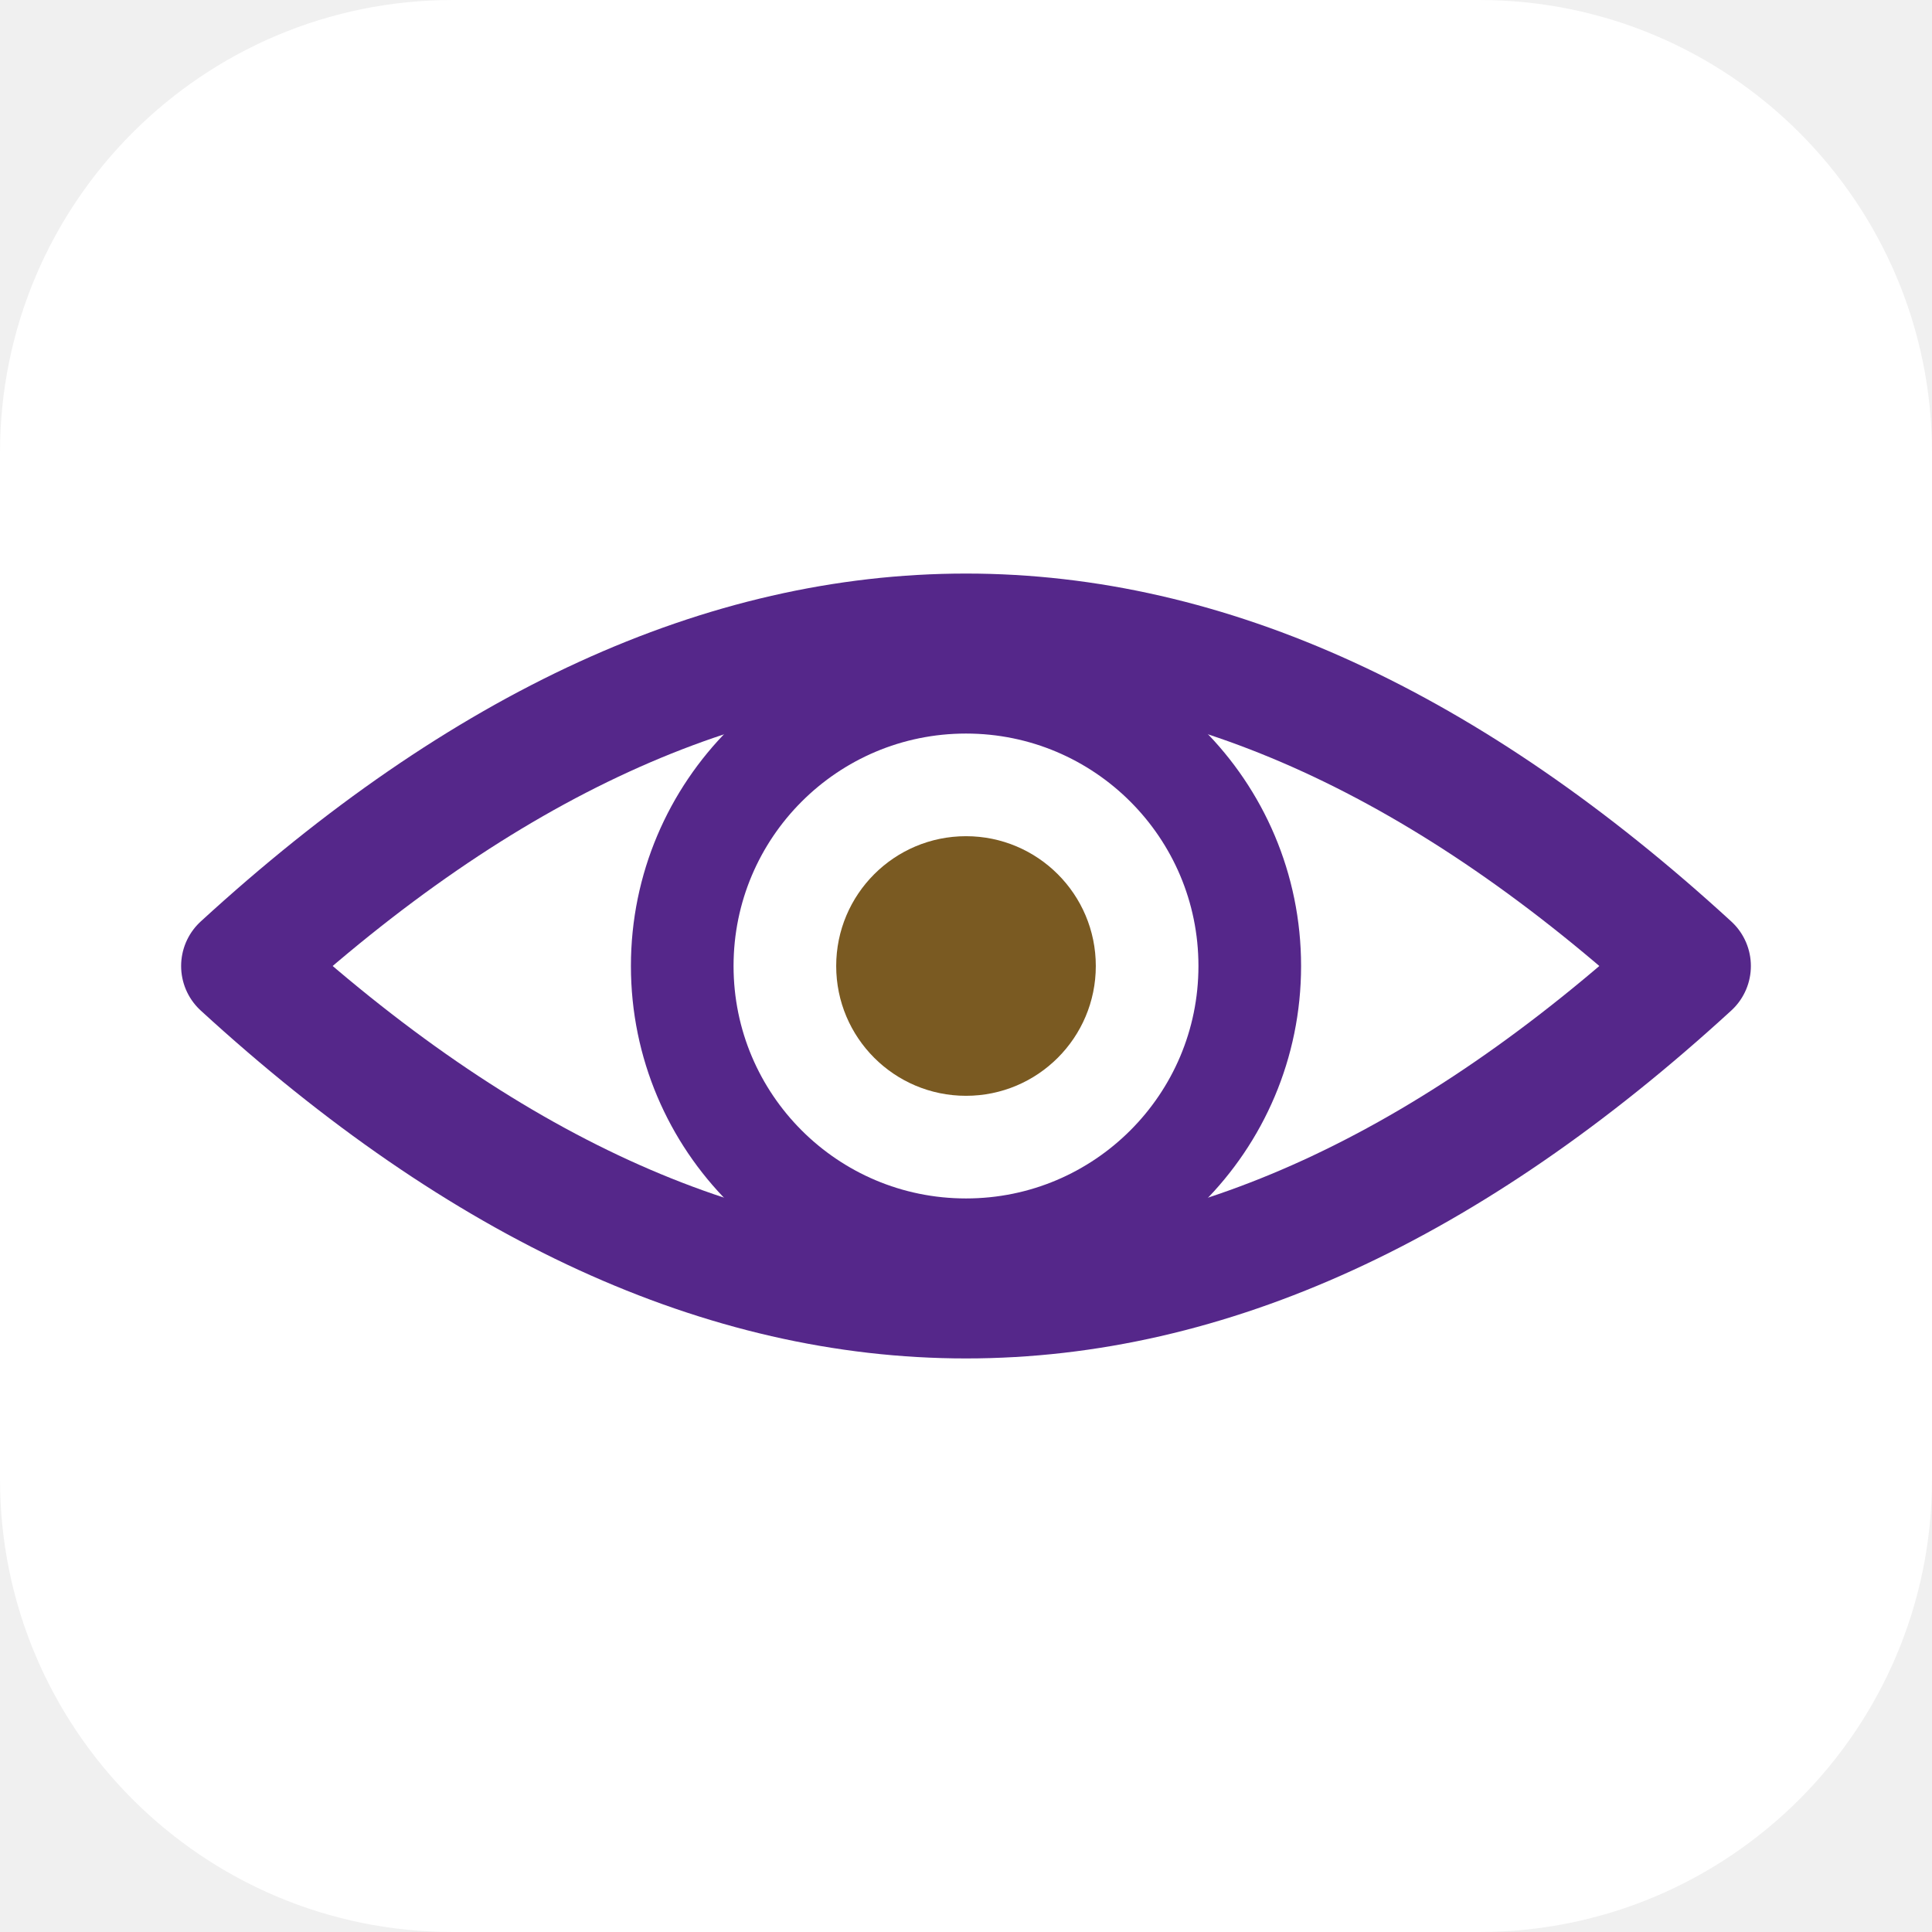
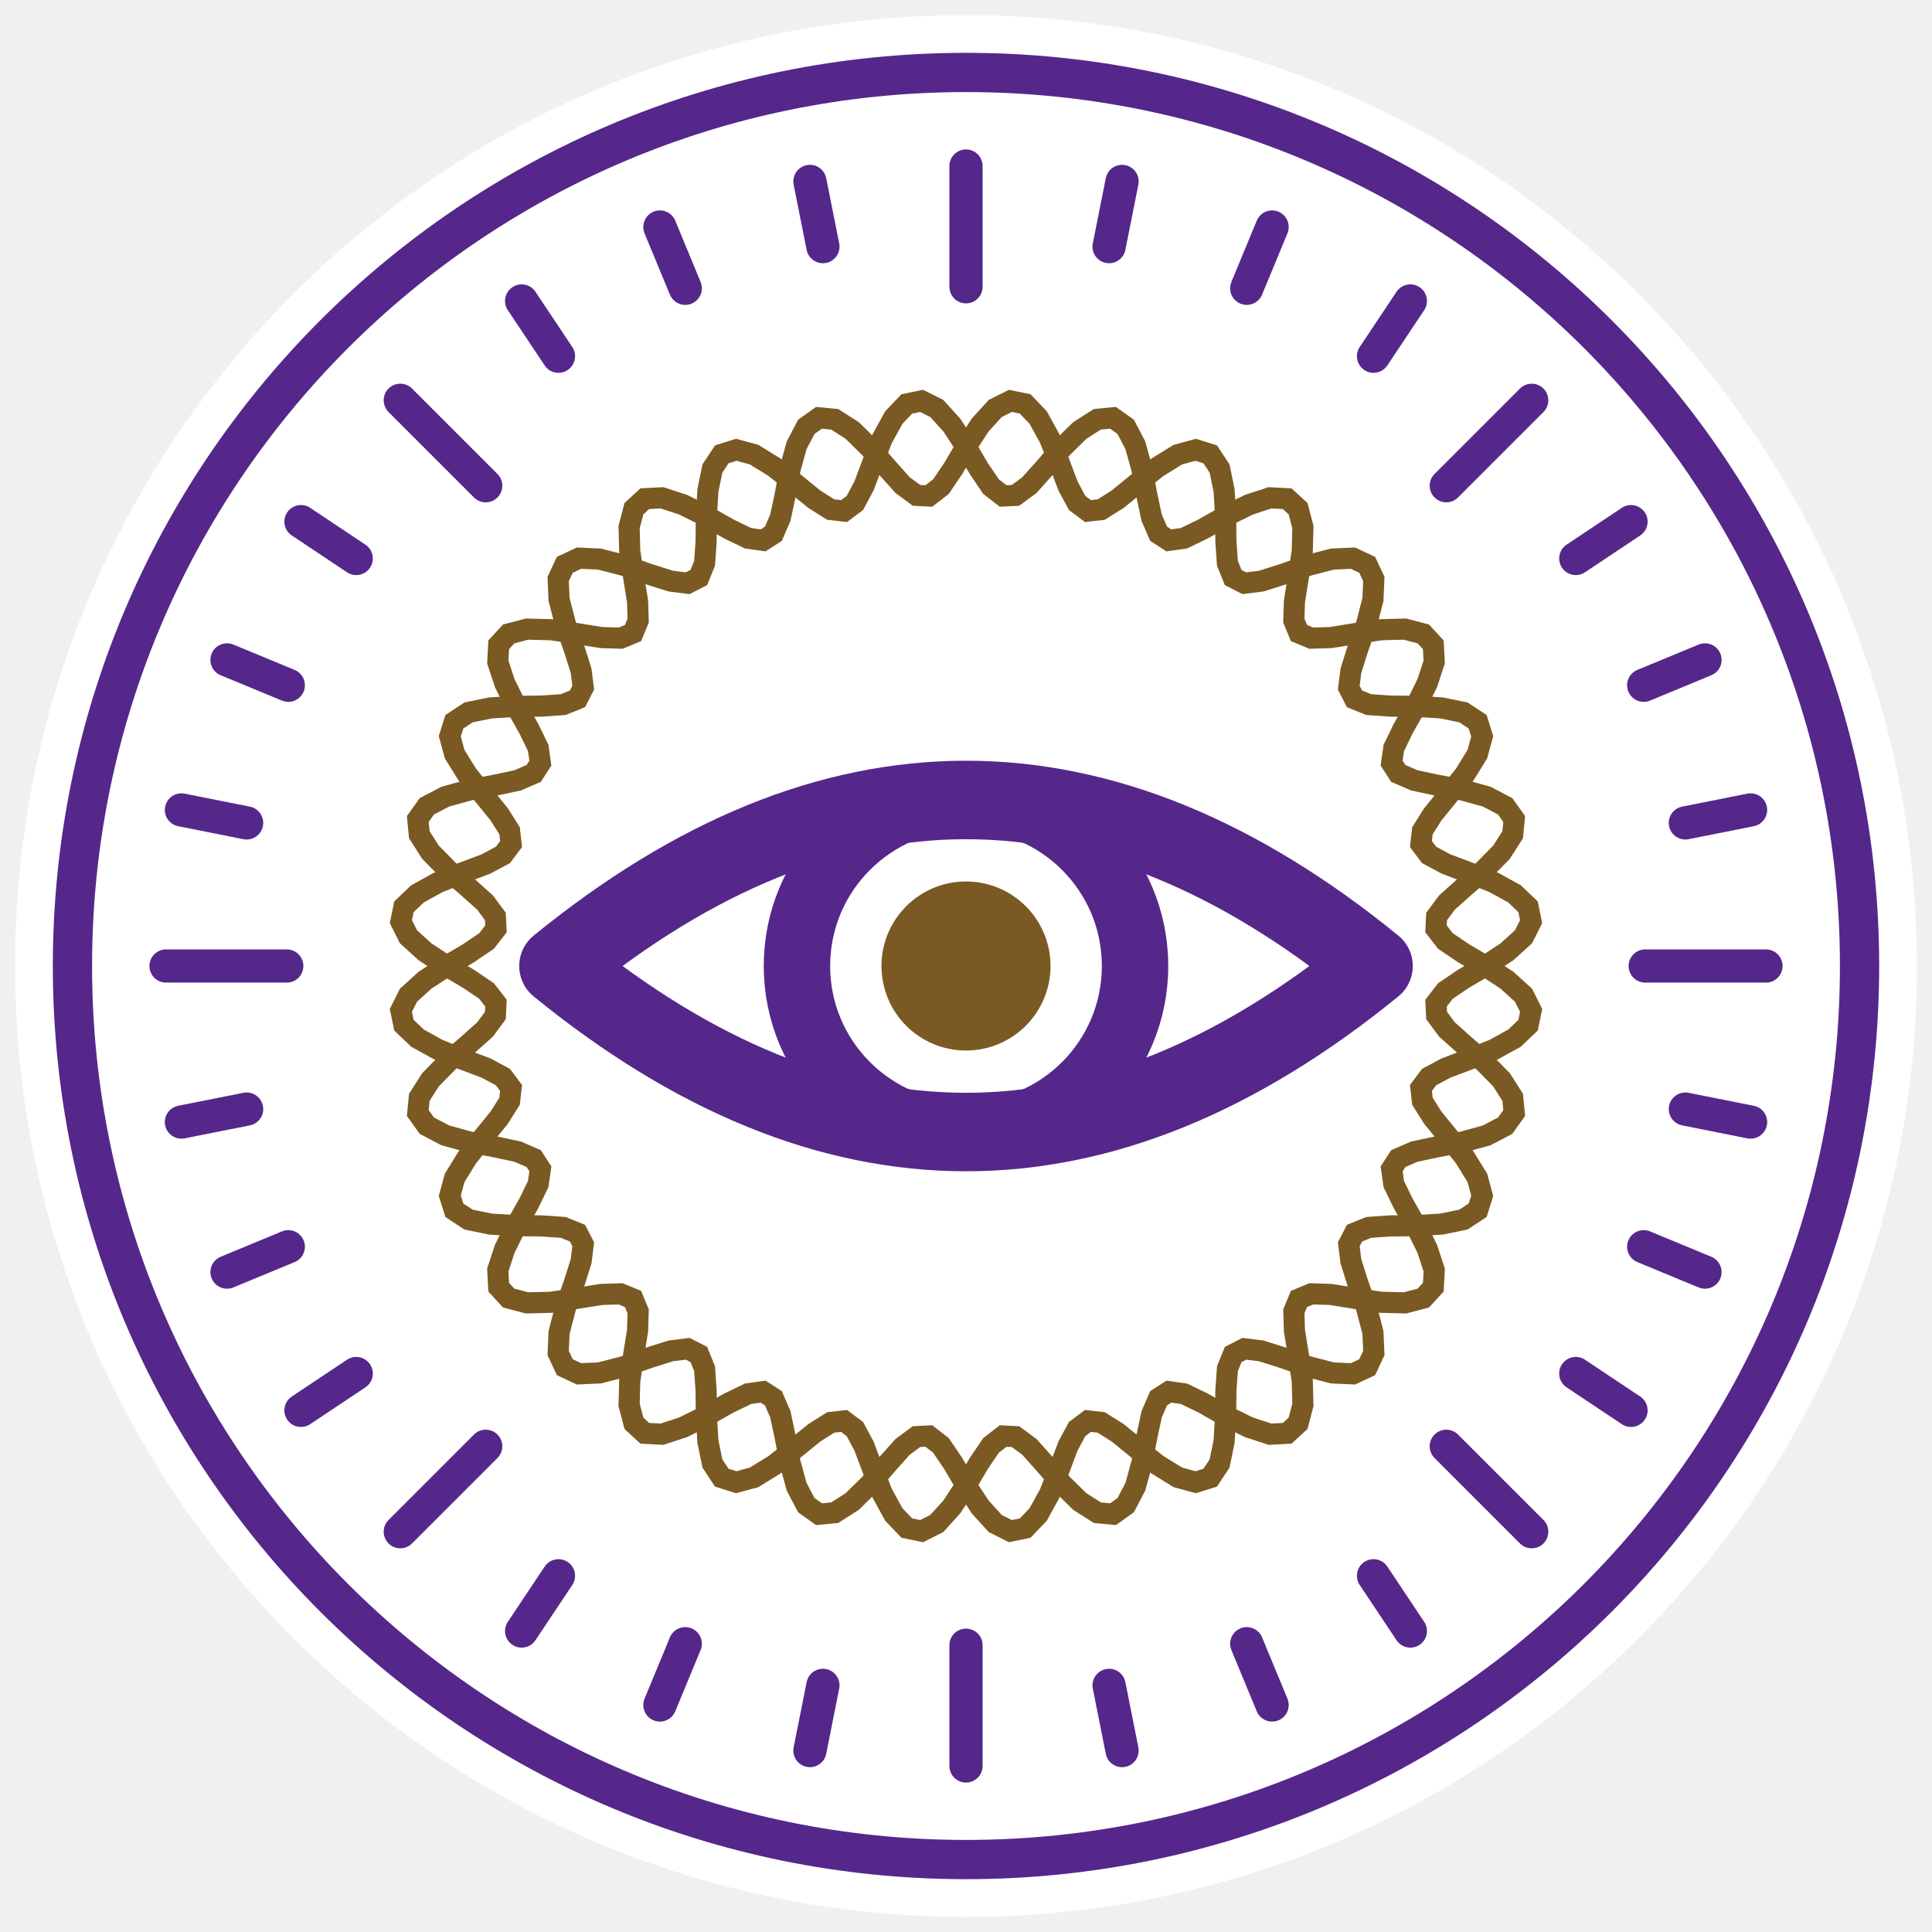
<svg xmlns="http://www.w3.org/2000/svg" viewBox="0 0 64 64" data-brand="aletheia-eye" data-variant="default">
-   <rect width="64" height="64" rx="15" fill="#ffffff" />
-   <path d="M8 32 Q32 10 56 32 Q32 54 8 32 Z" fill="none" stroke="#55278a" stroke-width="4" stroke-linejoin="round" />
-   <circle cx="32" cy="32" r="9.4" fill="none" stroke="#55278a" stroke-width="3.4" />
-   <circle cx="32" cy="32" r="4.3" fill="#7a5a22" />
+   <circle cx="32" cy="32" r="31.5" fill="#ffffff" />
+   <circle cx="32" cy="32" r="29.6" fill="none" stroke="#55278a" stroke-width="1.3" />
+   <path d="M32 9.5L32 5.5M36.74 8.17L37.17 6.01M41.3 9.55L42.14 7.52M45.5 11.8L46.72 9.97M47.91 16.09L50.74 13.26M52.2 18.5L54.03 17.28M54.45 22.7L56.48 21.86M55.83 27.26L57.99 26.83M54.5 32L58.5 32M55.83 36.74L57.99 37.17M54.45 41.3L56.48 42.14M52.2 45.5L54.03 46.72M47.91 47.91L50.74 50.74M45.5 52.2L46.72 54.03M41.3 54.45L42.14 56.48M36.74 55.83L37.17 57.99M32 54.5L32 58.5M27.26 55.83L26.83 57.99M22.7 54.45L21.86 56.48M18.5 52.2L17.28 54.03M16.09 47.91L13.26 50.74M11.8 45.5L9.97 46.72M9.55 41.3L7.52 42.14M8.17 36.74L6.01 37.17M9.5 32L5.5 32M8.17 27.26L6.01 26.83M9.55 22.7L7.52 21.86M11.8 18.5L9.97 17.28M16.09 16.09L13.26 13.26M18.5 11.8L17.28 9.97M22.7 9.55L21.86 7.52M27.26 8.17L26.83 6.01" stroke="#55278a" stroke-width="1.1" stroke-linecap="round" />
+   <path d="M49.2 32L49.92 32.47L50.47 32.97L50.72 33.47L50.62 33.96L50.17 34.39L49.48 34.77L48.67 35.09L47.9 35.38L47.34 35.68L47.07 36.04L47.12 36.48L47.46 37.02L47.98 37.66L48.52 38.34L48.94 39.02L49.1 39.61L48.95 40.09L48.48 40.4L47.75 40.55L46.9 40.6L46.05 40.61L45.34 40.66L44.87 40.85L44.68 41.22L44.75 41.78L44.98 42.51L45.27 43.33L45.48 44.14L45.51 44.82L45.29 45.29L44.82 45.51L44.14 45.48L43.33 45.27L42.51 44.98L41.78 44.75L41.22 44.68L40.85 44.87L40.66 45.34L40.61 46.05L40.6 46.9L40.55 47.75L40.4 48.48L40.09 48.95L39.61 49.1L39.02 48.94L38.34 48.52L37.66 47.98L37.02 47.46L36.48 47.12L36.04 47.07L35.68 47.34L35.38 47.9L35.09 48.67L34.77 49.48L34.39 50.17L33.96 50.62L33.47 50.72L32.97 50.47L32.47 49.92L32 49.2L31.57 48.47L31.17 47.88L30.77 47.57L30.36 47.59L29.9 47.93L29.39 48.5L28.82 49.16L28.23 49.74L27.65 50.11L27.13 50.16L26.71 49.86L26.39 49.25L26.17 48.45L26.01 47.6L25.85 46.85L25.62 46.32L25.28 46.1L24.78 46.17L24.14 46.48L23.4 46.9L22.63 47.28L21.93 47.51L21.36 47.48L21 47.15L20.84 46.54L20.86 45.75L20.99 44.89L21.12 44.08L21.14 43.44L20.97 43.03L20.56 42.86L19.92 42.88L19.11 43.01L18.25 43.14L17.46 43.16L16.85 43L16.52 42.64L16.49 42.07L16.72 41.37L17.1 40.6L17.52 39.86L17.83 39.22L17.9 38.72L17.68 38.38L17.15 38.15L16.4 37.99L15.55 37.83L14.75 37.61L14.14 37.29L13.84 36.87L13.89 36.35L14.26 35.77L14.84 35.18L15.5 34.61L16.07 34.1L16.41 33.64L16.43 33.23L16.12 32.83L15.53 32.43L14.8 32L14.08 31.53L13.53 31.03L13.28 30.53L13.38 30.04L13.83 29.61L14.52 29.23L15.33 28.91L16.1 28.62L16.66 28.32L16.93 27.96L16.88 27.52L16.54 26.98L16.02 26.34L15.48 25.66L15.06 24.98L14.9 24.39L15.05 23.91L15.52 23.6L16.25 23.45L17.1 23.4L17.95 23.39L18.66 23.34L19.13 23.15L19.32 22.78L19.25 22.22L19.02 21.49L18.73 20.67L18.52 19.86L18.49 19.18L18.71 18.71L19.18 18.49L19.86 18.52L20.67 18.73L21.49 19.02L22.22 19.25L22.78 19.32L23.15 19.13L23.34 18.66L23.39 17.95L23.4 17.1L23.45 16.25L23.6 15.52L23.91 15.05L24.39 14.9L24.98 15.06L25.66 15.48L26.34 16.02L26.98 16.54L27.52 16.88L27.96 16.93L28.32 16.66L28.62 16.1L28.91 15.33L29.23 14.52L29.61 13.83L30.04 13.38L30.53 13.28L31.03 13.53L31.53 14.08L32 14.8L32.43 15.53L32.83 16.12L33.23 16.43L33.64 16.41L34.1 16.07L34.61 15.5L35.18 14.84L35.77 14.26L36.35 13.89L36.87 13.84L37.29 14.14L37.61 14.75L37.83 15.55L37.99 16.4L38.15 17.15L38.38 17.68L38.72 17.9L39.22 17.83L39.86 17.52L40.6 17.1L41.37 16.72L42.07 16.49L42.64 16.52L43 16.85L43.16 17.46L43.14 18.25L43.01 19.11L42.88 19.92L42.86 20.56L43.03 20.97L43.44 21.14L44.08 21.12L44.89 20.99L45.75 20.86L46.54 20.84L47.15 21L47.48 21.36L47.51 21.93L47.28 22.63L46.9 23.4L46.48 24.14L46.17 24.78L46.1 25.28L46.32 25.62L46.85 25.85L47.6 26.01L48.45 26.17L49.25 26.39L49.86 26.71L50.16 27.13L50.11 27.65L49.74 28.23L49.16 28.82L48.5 29.39L47.93 29.9L47.59 30.36L47.57 30.77L47.88 31.17L48.47 31.57L49.2 32Z" fill="none" stroke="#7a5a22" stroke-width="0.7" />
+   <path d="M49.2 32L48.47 32.43L47.88 32.83L47.57 33.23L47.59 33.64L47.93 34.1L48.5 34.61L49.16 35.18L49.74 35.77L50.11 36.35L50.16 36.87L49.86 37.29L49.25 37.61L48.45 37.83L47.6 37.99L46.85 38.15L46.32 38.38L46.1 38.72L46.17 39.22L46.48 39.86L46.9 40.6L47.28 41.37L47.51 42.07L47.48 42.64L47.15 43L46.54 43.16L45.75 43.14L44.89 43.01L44.08 42.88L43.44 42.86L43.03 43.03L42.86 43.44L42.88 44.08L43.01 44.89L43.14 45.75L43.16 46.54L43 47.15L42.64 47.48L42.07 47.51L41.37 47.28L40.6 46.9L39.86 46.48L39.22 46.17L38.72 46.1L38.38 46.32L38.15 46.85L37.99 47.6L37.83 48.45L37.61 49.25L37.29 49.86L36.87 50.16L36.35 50.11L35.77 49.74L35.18 49.16L34.61 48.5L34.1 47.93L33.64 47.59L33.23 47.57L32.83 47.88L32.43 48.47L32 49.2L31.53 49.92L31.03 50.47L30.53 50.72L30.04 50.62L29.61 50.17L29.23 49.48L28.91 48.67L28.62 47.9L28.32 47.34L27.96 47.07L27.52 47.12L26.98 47.46L26.34 47.98L25.66 48.52L24.98 48.94L24.39 49.1L23.91 48.95L23.6 48.48L23.45 47.75L23.4 46.9L23.39 46.05L23.34 45.34L23.15 44.87L22.78 44.68L22.22 44.75L21.49 44.98L20.67 45.27L19.86 45.48L19.18 45.51L18.71 45.29L18.49 44.82L18.52 44.14L18.73 43.33L19.02 42.51L19.25 41.78L19.32 41.22L19.13 40.85L18.66 40.66L17.95 40.61L17.1 40.6L16.25 40.55L15.52 40.4L15.05 40.09L14.9 39.61L15.06 39.02L15.48 38.34L16.02 37.66L16.54 37.02L16.88 36.48L16.93 36.04L16.66 35.68L16.1 35.38L15.33 35.09L14.52 34.77L13.83 34.39L13.38 33.96L13.28 33.47L13.53 32.97L14.08 32.47L14.8 32L15.53 31.57L16.12 31.17L16.43 30.77L16.41 30.36L16.07 29.9L15.5 29.39L14.84 28.82L14.26 28.23L13.89 27.65L13.84 27.13L14.14 26.71L14.75 26.39L15.55 26.17L16.4 26.01L17.15 25.85L17.68 25.62L17.9 25.28L17.83 24.78L17.52 24.14L17.1 23.4L16.72 22.63L16.49 21.93L16.52 21.36L16.85 21L17.46 20.84L18.25 20.86L19.11 20.99L19.92 21.12L20.56 21.14L20.97 20.97L21.14 20.56L21.12 19.92L20.99 19.11L20.86 18.25L20.84 17.46L21 16.85L21.36 16.52L21.93 16.49L22.63 16.72L23.4 17.1L24.14 17.52L24.78 17.83L25.28 17.9L25.62 17.68L25.85 17.15L26.01 16.4L26.17 15.55L26.39 14.75L26.71 14.14L27.13 13.84L27.65 13.89L28.23 14.26L28.82 14.84L29.39 15.5L29.9 16.07L30.36 16.41L30.77 16.43L31.17 16.12L31.57 15.53L32 14.8L32.47 14.08L32.97 13.53L33.47 13.28L33.96 13.38L34.39 13.83L34.77 14.52L35.09 15.33L35.38 16.1L35.68 16.66L36.04 16.93L36.48 16.88L37.02 16.54L37.66 16.02L38.34 15.48L39.02 15.06L39.61 14.9L40.09 15.05L40.4 15.52L40.55 16.25L40.6 17.1L40.61 17.95L40.66 18.66L40.85 19.13L41.22 19.32L41.78 19.25L42.51 19.02L43.33 18.73L44.14 18.52L44.82 18.49L45.29 18.71L45.51 19.18L45.48 19.86L45.27 20.67L44.98 21.49L44.75 22.22L44.68 22.78L44.87 23.15L45.34 23.34L46.05 23.39L46.9 23.4L47.75 23.45L48.48 23.6L48.95 23.91L49.1 24.39L48.94 24.98L48.52 25.66L47.98 26.34L47.46 26.98L47.12 27.52L47.07 27.96L47.34 28.32L47.9 28.62L48.67 28.91L49.48 29.23L50.17 29.61L50.62 30.04L50.72 30.53L50.47 31.03L49.92 31.53L49.2 32Z" fill="none" stroke="#7a5a22" stroke-width="0.7" />
+   <path d="M18.5 32 Q32 21 45.5 32 Q32 43 18.5 32 Z" fill="none" stroke="#55278a" stroke-width="2.6" stroke-linejoin="round" />
+   <circle cx="32" cy="32" r="5.6" fill="none" stroke="#55278a" stroke-width="2.2" />
+   <circle cx="32" cy="32" r="2.8" fill="#7a5a22" />
</svg>
